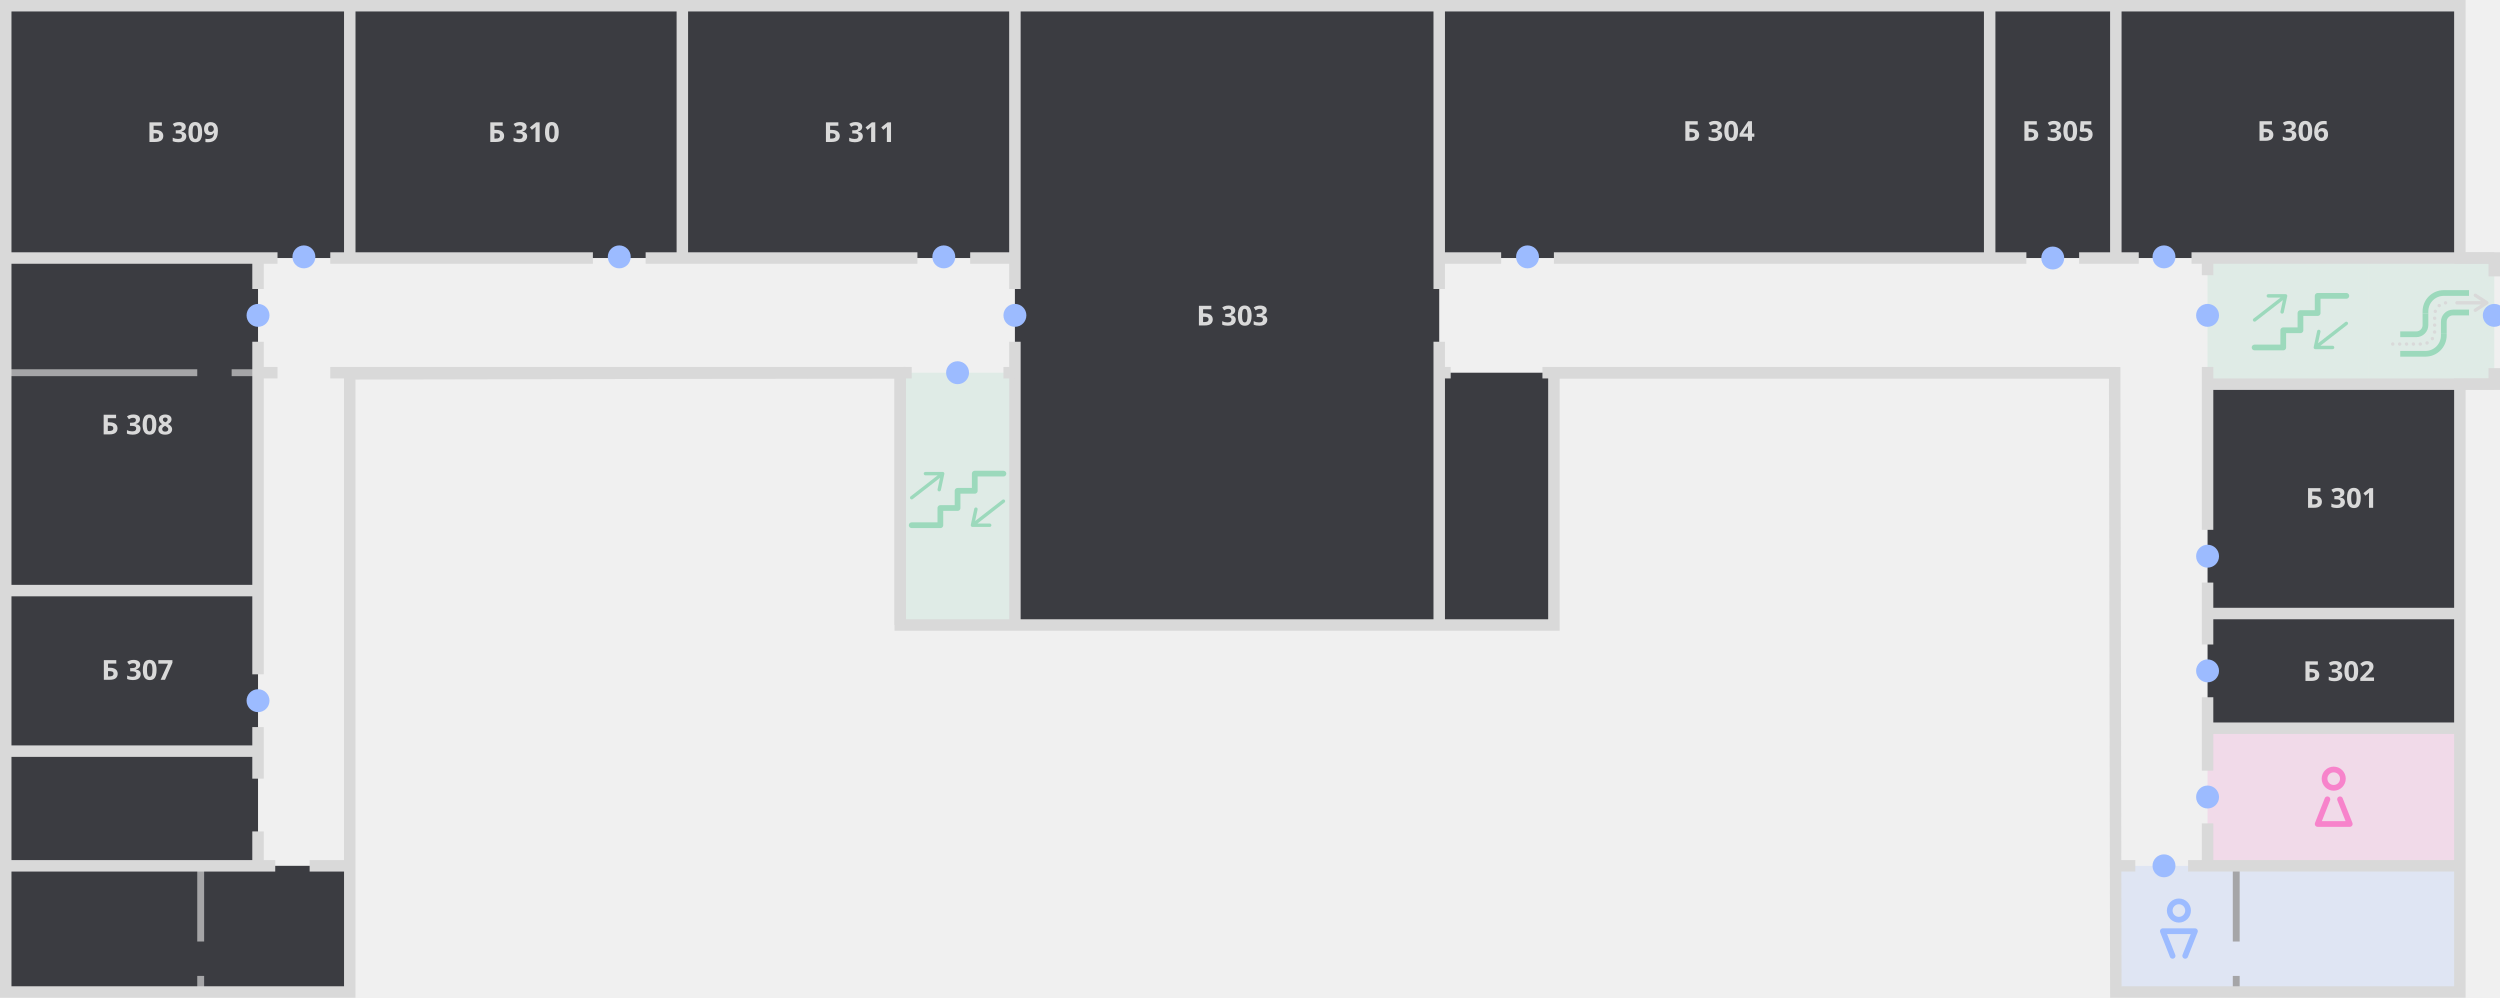
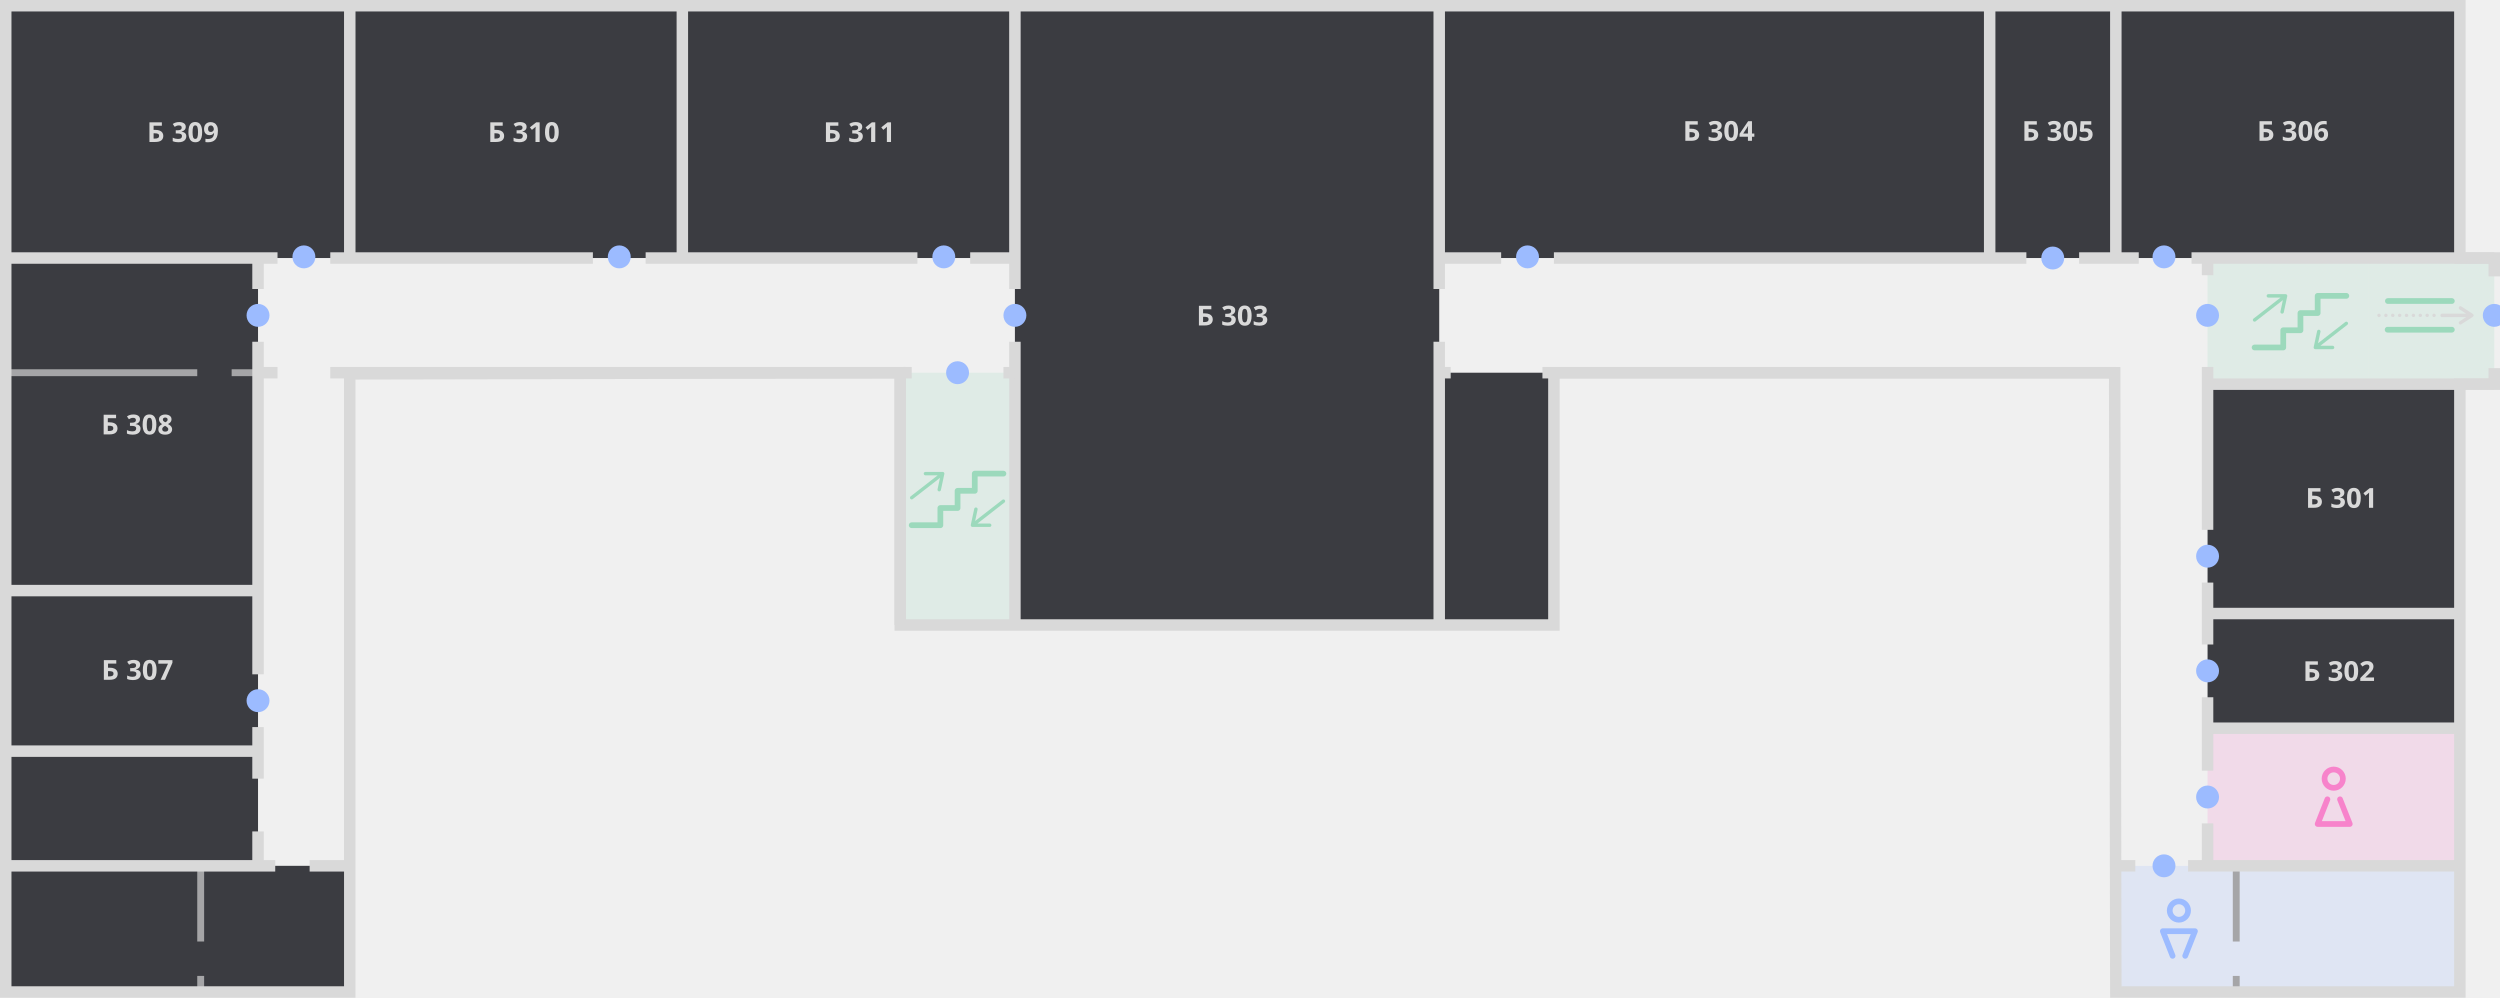
<svg xmlns="http://www.w3.org/2000/svg" width="2180" height="870" viewBox="0 0 2180 870" fill="none">
  <g id="B-3" clip-path="url(#clip0_2001_562)">
    <g id="Spaces">
      <rect id="!b-3-wc" x="5" y="755" width="300" height="110" fill="#3B3C41" />
      <rect id="b-3-wcm" opacity="0.2" x="1845" y="755" width="300" height="110" fill="#9CBBFF" />
      <rect id="b-3-wcw" opacity="0.2" x="1925" y="635.003" width="220" height="119.999" fill="#F783CB" />
      <rect id="b-311" x="595" y="5" width="290" height="219.998" fill="#3B3C41" />
      <rect id="b-310" x="305" y="5" width="290" height="219.998" fill="#3B3C41" />
      <rect id="b-309" x="5" y="5" width="300" height="219.998" fill="#3B3C41" />
      <rect id="b-308" x="5" y="225" width="220" height="290" fill="#3B3C41" />
      <rect id="b-307" x="5" y="515" width="220" height="139.998" fill="#3B3C41" />
      <rect id="b-306" x="1845" y="5" width="300" height="219.998" fill="#3B3C41" />
      <rect id="b-305" x="1735" y="5" width="110" height="220" fill="#3B3C41" />
      <rect id="b-304" x="1255" y="5" width="480" height="219.998" fill="#3B3C41" />
      <rect id="b-303" x="885" y="5" width="370" height="540" fill="#3B3C41" />
      <rect id="b-302" x="1925" y="535.004" width="220" height="99.999" fill="#3B3C41" />
      <rect id="b-301" x="1925" y="334.996" width="220" height="199.998" fill="#3B3C41" />
      <rect id="!b-3-stair-4" x="1255" y="325.009" width="100" height="220" fill="#3B3C41" />
      <rect id="b-3-stair-3" opacity="0.2" x="785" y="325" width="100" height="220" fill="#9CD9BC" />
      <rect id="!b-3-stair-2" x="5" y="655.009" width="220" height="100" fill="#3B3C41" />
      <rect id="b-3-stair-1" opacity="0.2" x="1925" y="225" width="140" height="110" fill="#9CD9BC" />
      <rect id="b-3-crossing" opacity="0.2" x="2065" y="225" width="110" height="110" fill="#9CD9BC" />
    </g>
    <g id="Textes">
      <text id="t-b412" fill="#D9D9D9" xml:space="preserve" style="white-space: pre" font-family="GothamSSm" font-size="24" font-weight="bold" letter-spacing="0em">
        <tspan x="718.059" y="123.809">Б 311</tspan>
      </text>
      <text id="t-b411" fill="#D9D9D9" xml:space="preserve" style="white-space: pre" font-family="GothamSSm" font-size="24" font-weight="bold" letter-spacing="0em">
        <tspan x="425.375" y="123.809">Б 310</tspan>
      </text>
      <text id="t-b410" fill="#D9D9D9" xml:space="preserve" style="white-space: pre" font-family="GothamSSm" font-size="24" font-weight="bold" letter-spacing="0em">
        <tspan x="128.16" y="123.809">Б 309</tspan>
      </text>
      <text id="t-b409" fill="#D9D9D9" xml:space="preserve" style="white-space: pre" font-family="GothamSSm" font-size="24" font-weight="bold" letter-spacing="0em">
        <tspan x="88.231" y="378.8">Б 308</tspan>
      </text>
      <text id="t-b409_2" fill="#D9D9D9" xml:space="preserve" style="white-space: pre" font-family="GothamSSm" font-size="24" font-weight="bold" letter-spacing="0em">
        <tspan x="88.41" y="592.8">Б 307</tspan>
      </text>
      <text id="t-b407" fill="#D9D9D9" xml:space="preserve" style="white-space: pre" font-family="GothamSSm" font-size="24" font-weight="bold" letter-spacing="0em">
        <tspan x="1968.14" y="122.8">Б 306</tspan>
      </text>
      <text id="t-b406" fill="#D9D9D9" xml:space="preserve" style="white-space: pre" font-family="GothamSSm" font-size="24" font-weight="bold" letter-spacing="0em">
        <tspan x="1763.13" y="122.8">Б 305</tspan>
      </text>
      <text id="t-b405" fill="#D9D9D9" xml:space="preserve" style="white-space: pre" font-family="GothamSSm" font-size="24" font-weight="bold" letter-spacing="0em">
        <tspan x="1467.46" y="122.8">Б 304</tspan>
      </text>
      <text id="t-b404" fill="#D9D9D9" xml:space="preserve" style="white-space: pre" font-family="GothamSSm" font-size="24" font-weight="bold" letter-spacing="0em">
        <tspan x="1043.3" y="283.809">Б 303</tspan>
      </text>
      <text id="t-b401" fill="#D9D9D9" xml:space="preserve" style="white-space: pre" font-family="GothamSSm" font-size="24" font-weight="bold" letter-spacing="0em">
        <tspan x="2008.2" y="593.8">Б 302</tspan>
      </text>
      <text id="t-b400" fill="#D9D9D9" xml:space="preserve" style="white-space: pre" font-family="GothamSSm" font-size="24" font-weight="bold" letter-spacing="0em">
        <tspan x="2010.47" y="442.8">Б 301</tspan>
      </text>
    </g>
    <g id="Walls">
      <path id="Subtract" fill-rule="evenodd" clip-rule="evenodd" d="M172 851V865H178V851H172ZM172 821H178V755H172V821Z" fill="#A5A5A7" />
      <path id="Subtract_2" fill-rule="evenodd" clip-rule="evenodd" d="M1947 851V865H1953V851H1947ZM1947 821H1953V755H1947V821Z" fill="#A5A5A7" />
      <path id="Vector 232" d="M1925 335H2175" stroke="#D9D9D9" stroke-width="10" />
      <path id="Vector 242" d="M1925 535H2145" stroke="#D9D9D9" stroke-width="10" />
      <path id="Vector 243" d="M1925 635H2145" stroke="#D9D9D9" stroke-width="10" />
      <path id="Vector 207" d="M305 5V225" stroke="#D9D9D9" stroke-width="10" />
      <path id="Vector 208" d="M595 5V225" stroke="#D9D9D9" stroke-width="10" />
      <path id="Vector 226" d="M785 325V545" stroke="#D9D9D9" stroke-width="10" />
      <path id="Vector 211" d="M1735 5V225" stroke="#D9D9D9" stroke-width="10" />
      <path id="Vector 212" d="M1845 5V225" stroke="#D9D9D9" stroke-width="10" />
      <path id="Vector 220" d="M5 515H225" stroke="#D9D9D9" stroke-width="10" />
      <path id="Vector 221" d="M5 655H225" stroke="#D9D9D9" stroke-width="10" />
      <path id="Vector 230" d="M2145 225H2175" stroke="#D9D9D9" stroke-width="10" />
      <path id="Subtract_3" fill-rule="evenodd" clip-rule="evenodd" d="M517 230V220H288V230H517ZM563 230H800V220H563V230ZM885 230H846V220H885V230ZM242 230V220H5V230H242Z" fill="#D9D9D9" />
      <path id="Subtract_4" fill-rule="evenodd" clip-rule="evenodd" d="M1250 545V298.009H1260V545H1250ZM1260 252.009V5H1250V252.009H1260Z" fill="#D9D9D9" />
      <path id="Subtract_5" fill-rule="evenodd" clip-rule="evenodd" d="M880 298.009V545.009H890V298.009H880ZM880 252.009H890V5.009H880V252.009Z" fill="#D9D9D9" />
      <path id="Subtract_6" fill-rule="evenodd" clip-rule="evenodd" d="M240 750H5V760H240V750ZM270 760H305V750H270V760Z" fill="#D9D9D9" />
      <path id="Subtract_7" fill-rule="evenodd" clip-rule="evenodd" d="M172 322H5V328H172V322ZM202 328H225V322H202V328Z" fill="#A5A5A7" />
      <path id="Subtract_8" fill-rule="evenodd" clip-rule="evenodd" d="M1265 330L1265 320H1255V330H1265ZM1345 330H1845V320H1345V330Z" fill="#D9D9D9" />
      <path id="Subtract_9" fill-rule="evenodd" clip-rule="evenodd" d="M1920 672.009V608.009H1930V672.009H1920ZM1920 718.009V755H1930V718.009H1920ZM1930 562.009H1920V508.009H1930V562.009ZM1920 320.009V462.009H1930V320.009H1920ZM1920 240.009V225H1930V240.009L1920 240.009Z" fill="#D9D9D9" />
      <path id="Subtract_10" fill-rule="evenodd" clip-rule="evenodd" d="M220 298.009V588.009H230V298.009H220ZM220 679V634.009H230V679H220ZM220 725V755H230V725H220ZM220 252.009L230 252.009V225H220V252.009Z" fill="#D9D9D9" />
      <path id="Subtract_11" fill-rule="evenodd" clip-rule="evenodd" d="M795 330.009V320.009H288V330.009H795ZM875 330.009H885V320.009H875V330.009ZM242 320.009L242 330.009H225V320.009H242Z" fill="#D9D9D9" />
      <path id="Subtract_12" fill-rule="evenodd" clip-rule="evenodd" d="M1862 760L1862 750H1845V760H1862ZM1908 760H2145V750H1908V760Z" fill="#D9D9D9" />
      <path id="Subtract_13" fill-rule="evenodd" clip-rule="evenodd" d="M5 0H0V5V865V870H5H305H310V865V330.99L780 330.01V545V550H785H1355H1360V545V330H1839.01L1840 865.009L1840.01 870H1845H2145H2150V865V340H2175H2180V335V321H2170V330H2145H2140V335V860H1849.99L1849 324.991L1848.99 320H1844H1355H1350V325V540H790V325V319.99L784.99 320L304.99 321L300 321.01V326V860H10V10H2140V225V230H2145H2170V241H2180V225V220H2175H2150V5V0H2145H5Z" fill="#D9D9D9" />
      <path id="Subtract_14" fill-rule="evenodd" clip-rule="evenodd" d="M1865 230V220H1813V230H1865ZM1911 230H2145V220H1911V230ZM1767 220V230H1355V220H1767ZM1309 230V220H1255V230H1309Z" fill="#D9D9D9" />
    </g>
    <g id="Entrances">
      <circle id="1" cx="1925" cy="485" r="10" fill="#9CBBFF" />
      <circle id="2" cx="1925" cy="585" r="10" fill="#9CBBFF" />
      <circle id="18" cx="1925" cy="695" r="10" fill="#9CBBFF" />
      <circle id="19" cx="1887" cy="755" r="10" fill="#9CBBFF" />
      <circle id="3" cx="1925" cy="275" r="10" fill="#9CBBFF" />
      <circle id="20" cx="2175" cy="275" r="10" fill="#9CBBFF" />
      <circle id="4" cx="1887" cy="224" r="10" fill="#9CBBFF" />
      <circle id="6" cx="1332" cy="224" r="10" fill="#9CBBFF" />
      <circle id="10" cx="823" cy="224" r="10" fill="#9CBBFF" />
      <circle id="11" cx="835" cy="325" r="10" fill="#9CBBFF" />
      <circle id="12" cx="540" cy="224" r="10" fill="#9CBBFF" />
      <circle id="13" cx="265" cy="224" r="10" fill="#9CBBFF" />
      <circle id="14" cx="225" cy="275" r="10" fill="#9CBBFF" />
      <circle id="16" cx="225" cy="611" r="10" fill="#9CBBFF" />
      <circle id="9" cx="885" cy="275" r="10" fill="#9CBBFF" />
      <circle id="5" cx="1790" cy="225" r="10" fill="#9CBBFF" />
    </g>
    <g id="Icons">
      <g id="Stair">
        <g id="Stair frame">
          <path id="Vector 152" d="M875 413H850V428H835V443H820V458H795" stroke="#9CD9BC" stroke-width="5" stroke-linecap="round" stroke-linejoin="round" />
          <path id="Vector 154" d="M807 413H822M822 413L819 427M822 413L795 434" stroke="#9CD9BC" stroke-width="3" stroke-linecap="round" stroke-linejoin="round" />
          <path id="Vector 155" d="M863 458H848M848 458L851 444M848 458L875 437" stroke="#9CD9BC" stroke-width="3" stroke-linecap="round" stroke-linejoin="round" />
        </g>
      </g>
      <g id="Stair_2">
        <g id="Stair frame_2">
          <path id="Vector 152_2" d="M2046 258H2021V273H2006V288H1991V303H1966" stroke="#9CD9BC" stroke-width="5" stroke-linecap="round" stroke-linejoin="round" />
          <path id="Vector 154_2" d="M1978 258H1993M1993 258L1990 272M1993 258L1966 279" stroke="#9CD9BC" stroke-width="3" stroke-linecap="round" stroke-linejoin="round" />
          <path id="Vector 155_2" d="M2034 303H2019M2019 303L2022 289M2019 303L2046 282" stroke="#9CD9BC" stroke-width="3" stroke-linecap="round" stroke-linejoin="round" />
        </g>
      </g>
-       <g id="Ð¡rossing">
-         <g id="Group 24">
-           <path id="Vector 320" d="M2153 255.5H2131C2122.16 255.5 2115 262.663 2115 271.5V273.5" stroke="#9CD9BC" stroke-width="5" />
-           <path id="Vector 321" d="M2093 308.5H2115C2123.84 308.5 2131 301.336 2131 292.5V290.5" stroke="#9CD9BC" stroke-width="5" />
-           <path id="Vector 323" d="M2153 272.5H2139C2134.58 272.5 2131 276.082 2131 280.5V290.5" stroke="#9CD9BC" stroke-width="5" />
-           <path id="Vector 322" d="M2093 291.5H2107C2111.42 291.5 2115 287.918 2115 283.5V273.5" stroke="#9CD9BC" stroke-width="5" />
-         </g>
-         <g id="Group 25">
-           <circle id="Ellipse 31" cx="2086.5" cy="300" r="1.5" fill="#D9D9D9" />
-           <circle id="Ellipse 32" cx="2092.5" cy="300" r="1.5" fill="#D9D9D9" />
-           <circle id="Ellipse 33" cx="2098.5" cy="300" r="1.5" fill="#D9D9D9" />
-           <circle id="Ellipse 34" cx="2104.5" cy="300" r="1.5" fill="#D9D9D9" />
-           <circle id="Ellipse 35" cx="2110.5" cy="300" r="1.5" fill="#D9D9D9" />
-           <circle id="Ellipse 36" cx="2116.4" cy="299.05" r="1.5" fill="#D9D9D9" />
-           <circle id="Ellipse 37" cx="2121.05" cy="295.25" r="1.5" fill="#D9D9D9" />
-           <circle id="Ellipse 38" cx="2123" cy="289.5" r="1.5" fill="#D9D9D9" />
-           <circle id="Ellipse 39" cx="2123" cy="283.5" r="1.5" fill="#D9D9D9" />
-           <circle id="Ellipse 40" cx="2123" cy="277.504" r="1.5" fill="#D9D9D9" />
-           <circle id="Ellipse 41" cx="2123.6" cy="271.5" r="1.5" fill="#D9D9D9" />
-           <circle id="Ellipse 42" cx="2127" cy="266.5" r="1.5" fill="#D9D9D9" />
-           <circle id="Ellipse 43" cx="2132.5" cy="264.1" r="1.5" fill="#D9D9D9" />
-         </g>
-         <path id="Vector 325" d="M2142.5 264H2168.5M2168.5 264L2158.5 257.5M2168.5 264L2158.5 270.5" stroke="#D9D9D9" stroke-width="3" stroke-miterlimit="1" stroke-linecap="round" stroke-linejoin="round" />
-       </g>
      <g id="Men">
        <g id="Group 6">
          <path id="Vector 200" d="M1905.5 833.5L1914 812H1886L1894.5 833.5" stroke="#9CBBFF" stroke-width="5" stroke-linecap="round" stroke-linejoin="round" />
          <circle id="Ellipse 9" cx="1900" cy="794" r="8" stroke="#9CBBFF" stroke-width="5" stroke-linecap="round" stroke-linejoin="round" />
        </g>
      </g>
      <g id="Woman">
        <g id="Group 5">
          <path id="Vector 200_2" d="M2040.5 697L2049 718.5H2021L2029.5 697" stroke="#F783CB" stroke-width="5" stroke-linecap="round" stroke-linejoin="round" />
          <circle id="Ellipse 9_2" cx="2035" cy="679" r="8" stroke="#F783CB" stroke-width="5" stroke-linecap="round" stroke-linejoin="round" />
        </g>
      </g>
+       <g id="Ð¡rossing">
+         <g id="Group 24">
+           <path id="Vector 320" d="M2082.24 262.5H2138" stroke="#9CD9BC" stroke-width="5" stroke-linecap="round" />
+           <path id="Vector 323" d="M2082 287.5H2138" stroke="#9CD9BC" stroke-width="5" stroke-linecap="round" />
+         </g>
+         <g id="Group 25">
+           <circle id="Ellipse 36" cx="2098.5" cy="275" r="1.5" fill="#D9D9D9" />
+           <circle id="Ellipse 32" cx="2074.5" cy="275" r="1.5" fill="#D9D9D9" />
+           <circle id="Ellipse 37" cx="2104.5" cy="275" r="1.5" fill="#D9D9D9" />
+           <circle id="Ellipse 33" cx="2080.5" cy="275" r="1.5" fill="#D9D9D9" />
+           <circle id="Ellipse 38" cx="2110.5" cy="275" r="1.5" fill="#D9D9D9" />
+           <circle id="Ellipse 34" cx="2086.5" cy="275" r="1.5" fill="#D9D9D9" />
+           <circle id="Ellipse 39" cx="2116.5" cy="275" r="1.5" fill="#D9D9D9" />
+           <circle id="Ellipse 35" cx="2092.5" cy="275" r="1.5" fill="#D9D9D9" />
+           <circle id="Ellipse 40" cx="2122.5" cy="275" r="1.5" fill="#D9D9D9" />
+         </g>
+         <path id="Vector 325" d="M2129.5 275H2155.5M2155.5 275L2145.5 268.5M2155.5 275L2145.5 281.5" stroke="#D9D9D9" stroke-width="3" stroke-miterlimit="1" stroke-linecap="round" stroke-linejoin="round" />
+       </g>
    </g>
  </g>
  <defs>
    <clipPath id="clip0_2001_562">
      <rect width="2180" height="870" fill="white" />
    </clipPath>
  </defs>
</svg>
